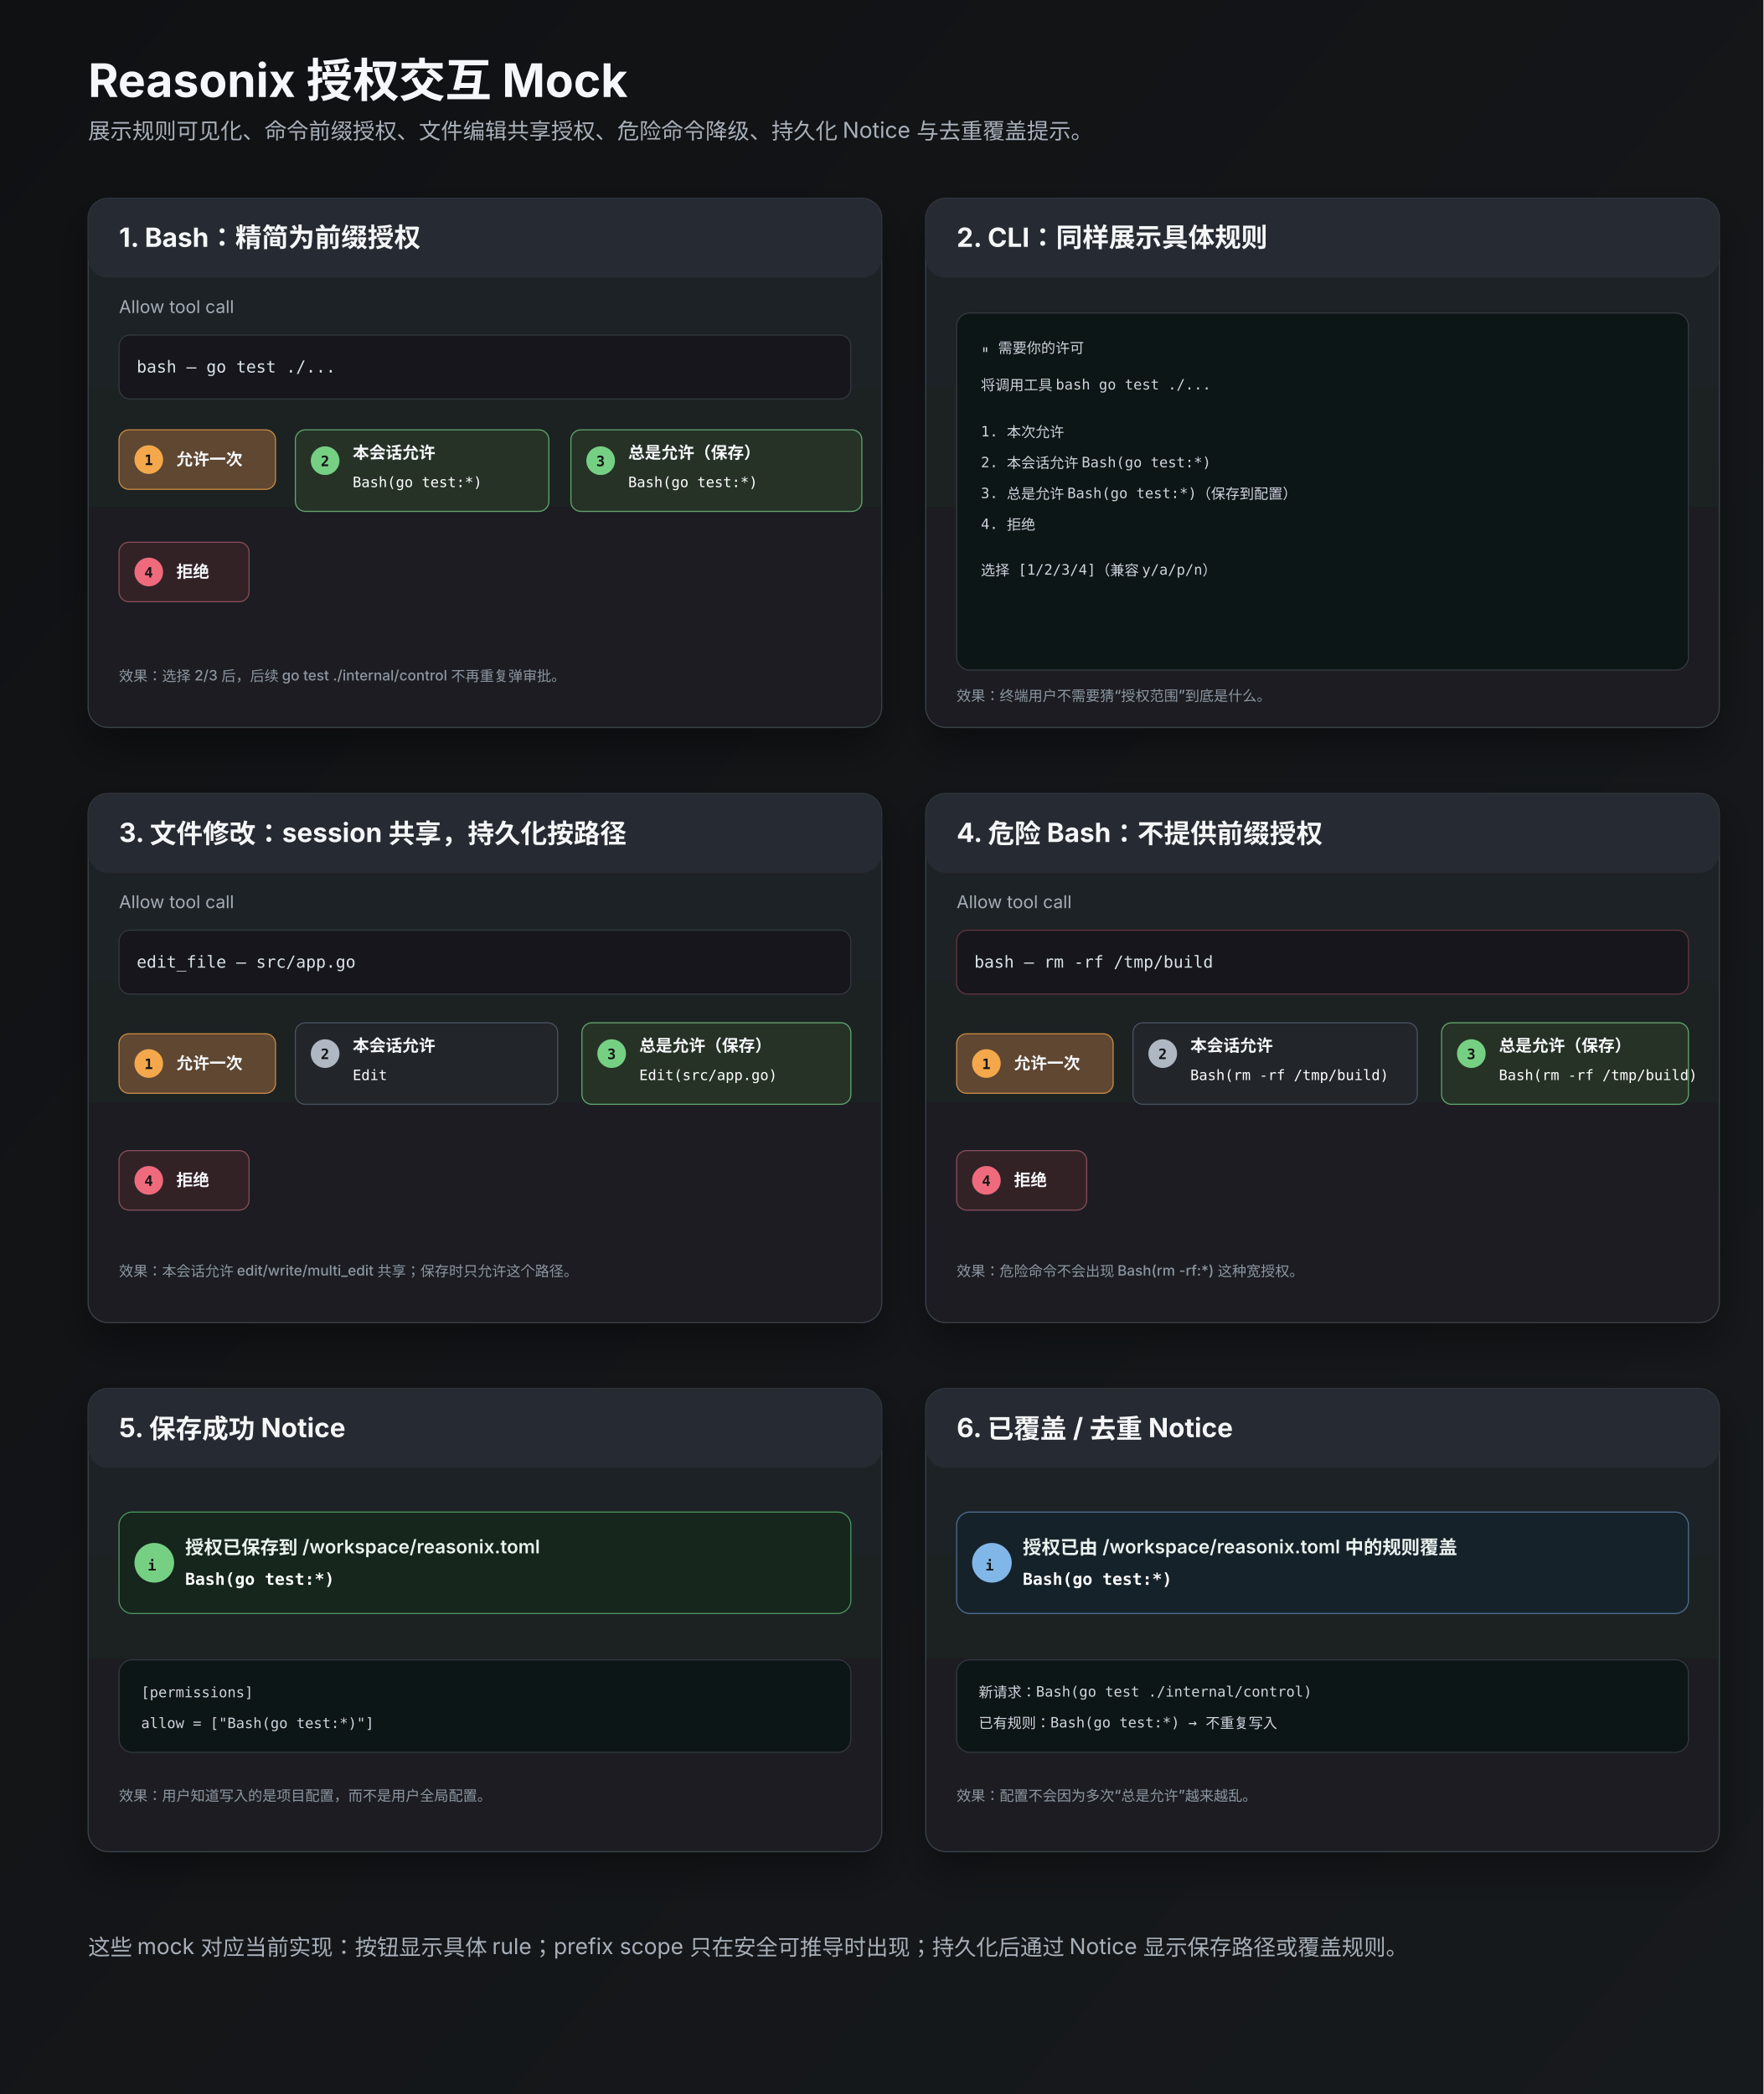
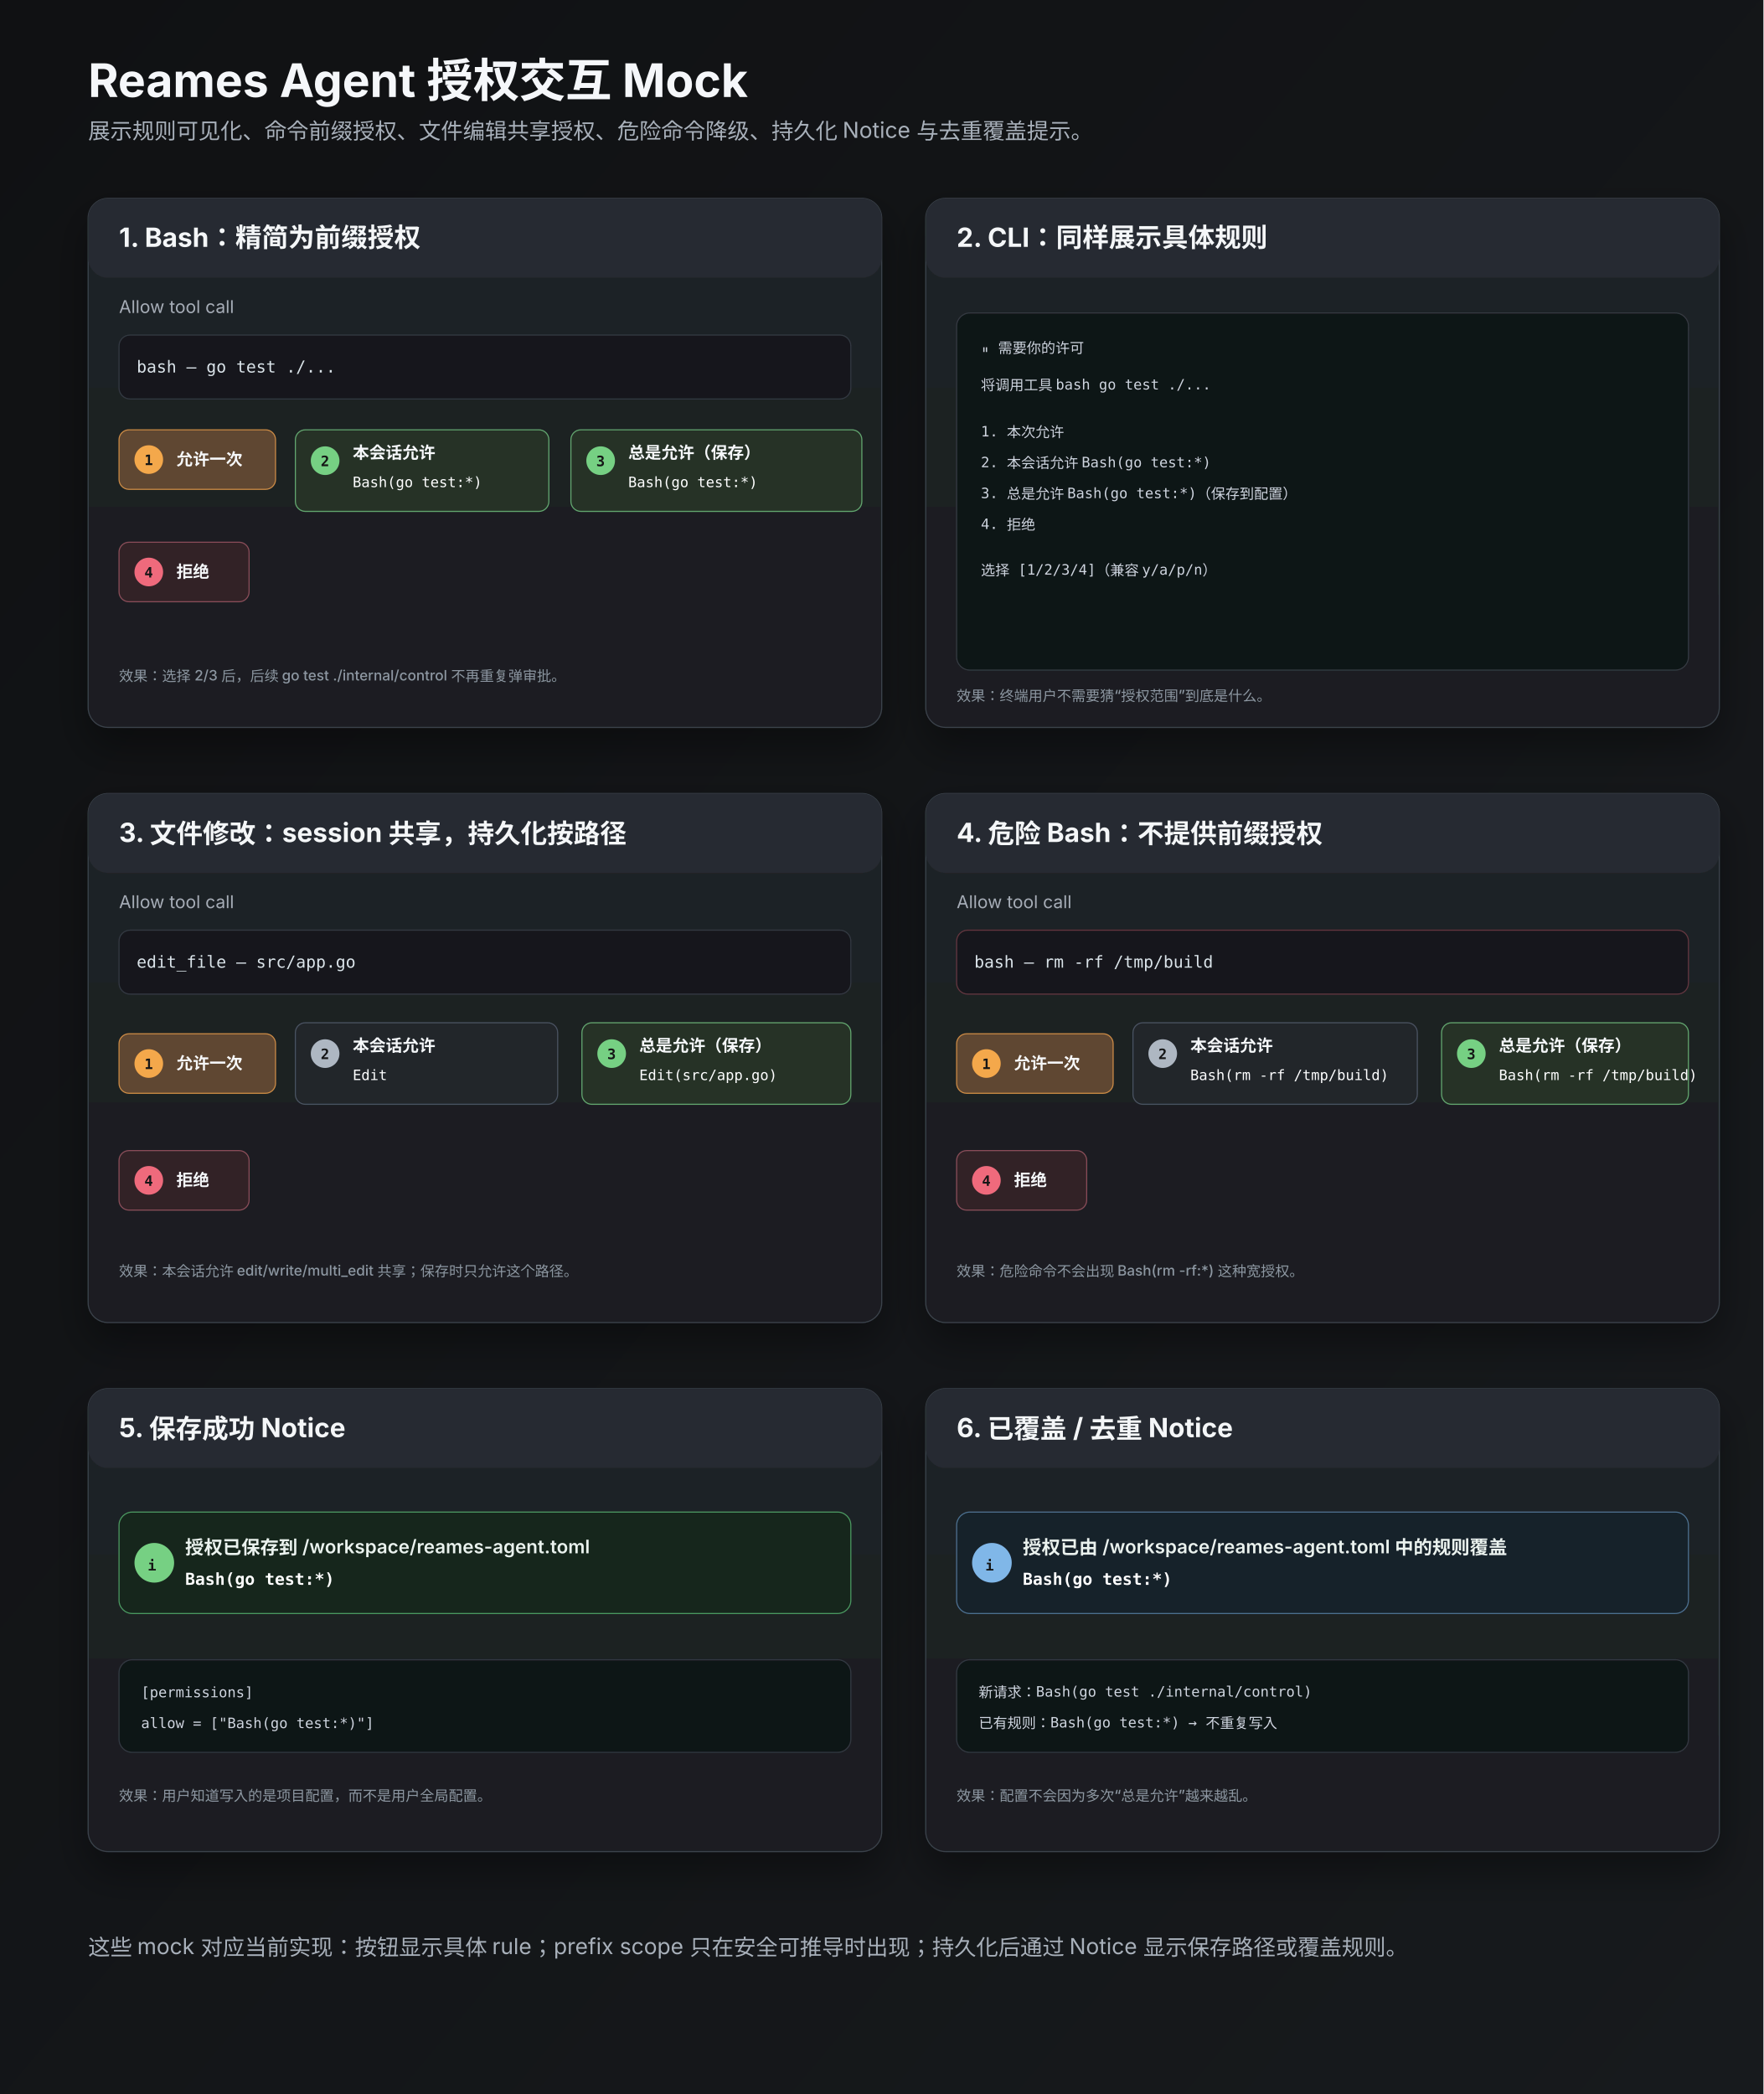
<svg xmlns="http://www.w3.org/2000/svg" width="1600" height="1900" viewBox="0 0 1600 1900" role="img" aria-labelledby="title desc">
  <defs>
    <linearGradient id="bg" x1="0" y1="0" x2="1" y2="1">
      <stop offset="0" stop-color="#101113" />
      <stop offset="1" stop-color="#171a1d" />
    </linearGradient>
    <linearGradient id="card" x1="0" y1="0" x2="0" y2="1">
      <stop offset="0" stop-color="#202327" />
      <stop offset="1" stop-color="#1a1d20" />
    </linearGradient>
    <filter id="shadow" x="-20%" y="-20%" width="140%" height="140%">
      <feDropShadow dx="0" dy="18" stdDeviation="18" flood-color="#000000" flood-opacity="0.36" />
    </filter>
    <style>
      .page-title{font:700 42px Inter,Arial,sans-serif;fill:#f5f7fa}
      .page-sub{font:400 20px Inter,Arial,sans-serif;fill:#a8b0ba}
      .section-title{font:700 24px Inter,Arial,sans-serif;fill:#f4f6f8}
      .muted{font:400 16px Inter,Arial,sans-serif;fill:#a5adb7}
      .tiny{font:500 13px Inter,Arial,sans-serif;fill:#8d96a2}
      .mono{font:500 15px "SFMono-Regular",Menlo,Consolas,monospace;fill:#dbe3ea}
      .mono-small{font:500 13px "SFMono-Regular",Menlo,Consolas,monospace;fill:#cdd6df}
      .label{font:600 15px Inter,Arial,sans-serif;fill:#f0f3f5}
      .btn-text{font:600 15px Inter,Arial,sans-serif;fill:#f6f8fa}
      .btn-rule{font:500 13px "SFMono-Regular",Menlo,Consolas,monospace;fill:#ffffff}
      .key{font:800 13px "SFMono-Regular",Menlo,Consolas,monospace;fill:#141516}
      .notice{font:600 17px Inter,Arial,sans-serif;fill:#eaf2ee}
      .notice-rule{font:600 15px "SFMono-Regular",Menlo,Consolas,monospace;fill:#ffffff}
    </style>
  </defs>
  <rect width="1600" height="1900" fill="url(#bg)" />
-   <text x="80" y="88" class="page-title">Reasonix 授权交互 Mock</text>
+   <text x="80" y="88" class="page-title">Reames Agent 授权交互 Mock</text>
  <text x="80" y="126" class="page-sub">展示规则可见化、命令前缀授权、文件编辑共享授权、危险命令降级、持久化 Notice 与去重覆盖提示。</text>
  <g transform="translate(80 180)" filter="url(#shadow)">
    <rect width="720" height="480" rx="18" fill="url(#card)" stroke="#3b424b" />
    <rect x="0" y="0" width="720" height="72" rx="18" fill="#252a30" />
    <text x="28" y="44" class="section-title">1. Bash：精简为前缀授权</text>
    <text x="28" y="104" class="muted">Allow tool call</text>
    <rect x="28" y="124" width="664" height="58" rx="10" fill="#15181b" stroke="#333942" />
    <text x="44" y="158" class="mono">bash — go test ./...</text>
    <g transform="translate(28 210)">
      <rect width="142" height="54" rx="9" fill="#5f4630" stroke="#ca8b45" />
      <circle cx="27" cy="27" r="13" fill="#f4a84b" />
      <text x="23" y="32" class="key">1</text>
      <text x="52" y="32" class="btn-text">允许一次</text>
    </g>
    <g transform="translate(188 210)">
      <rect width="230" height="74" rx="9" fill="#263328" stroke="#62a66e" />
      <circle cx="27" cy="28" r="13" fill="#76d083" />
      <text x="23" y="33" class="key">2</text>
      <text x="52" y="26" class="btn-text">本会话允许</text>
      <text x="52" y="52" class="btn-rule">Bash(go test:*)</text>
    </g>
    <g transform="translate(438 210)">
      <rect width="264" height="74" rx="9" fill="#263328" stroke="#62a66e" />
      <circle cx="27" cy="28" r="13" fill="#76d083" />
      <text x="23" y="33" class="key">3</text>
      <text x="52" y="26" class="btn-text">总是允许（保存）</text>
      <text x="52" y="52" class="btn-rule">Bash(go test:*)</text>
    </g>
    <g transform="translate(28 312)">
      <rect width="118" height="54" rx="9" fill="#302328" stroke="#8a4c58" />
      <circle cx="27" cy="27" r="13" fill="#ef6b7c" />
      <text x="23" y="32" class="key">4</text>
      <text x="52" y="32" class="btn-text">拒绝</text>
    </g>
    <text x="28" y="438" class="tiny">效果：选择 2/3 后，后续 go test ./internal/control 不再重复弹审批。</text>
  </g>
  <g transform="translate(840 180)" filter="url(#shadow)">
    <rect width="720" height="480" rx="18" fill="url(#card)" stroke="#3b424b" />
    <rect x="0" y="0" width="720" height="72" rx="18" fill="#252a30" />
    <text x="28" y="44" class="section-title">2. CLI：同样展示具体规则</text>
    <rect x="28" y="104" width="664" height="324" rx="12" fill="#0f1215" stroke="#343a42" />
    <text x="50" y="140" class="mono-small">⏸ 需要你的许可</text>
    <text x="50" y="174" class="mono-small">将调用工具 bash go test ./...</text>
    <text x="50" y="216" class="mono-small">1. 本次允许</text>
    <text x="50" y="244" class="mono-small">2. 本会话允许 Bash(go test:*)</text>
    <text x="50" y="272" class="mono-small">3. 总是允许 Bash(go test:*)（保存到配置）</text>
    <text x="50" y="300" class="mono-small">4. 拒绝</text>
    <text x="50" y="342" class="mono-small">选择 [1/2/3/4]（兼容 y/a/p/n）</text>
    <text x="28" y="456" class="tiny">效果：终端用户不需要猜“授权范围”到底是什么。</text>
  </g>
  <g transform="translate(80 720)" filter="url(#shadow)">
    <rect width="720" height="480" rx="18" fill="url(#card)" stroke="#3b424b" />
    <rect x="0" y="0" width="720" height="72" rx="18" fill="#252a30" />
    <text x="28" y="44" class="section-title">3. 文件修改：session 共享，持久化按路径</text>
    <text x="28" y="104" class="muted">Allow tool call</text>
    <rect x="28" y="124" width="664" height="58" rx="10" fill="#15181b" stroke="#333942" />
    <text x="44" y="158" class="mono">edit_file — src/app.go</text>
    <g transform="translate(28 218)">
      <rect width="142" height="54" rx="9" fill="#5f4630" stroke="#ca8b45" />
      <circle cx="27" cy="27" r="13" fill="#f4a84b" />
      <text x="23" y="32" class="key">1</text>
      <text x="52" y="32" class="btn-text">允许一次</text>
    </g>
    <g transform="translate(188 208)">
      <rect width="238" height="74" rx="9" fill="#20252b" stroke="#4a5360" />
      <circle cx="27" cy="28" r="13" fill="#aeb7c2" />
      <text x="23" y="33" class="key">2</text>
      <text x="52" y="26" class="btn-text">本会话允许</text>
      <text x="52" y="52" class="btn-rule">Edit</text>
    </g>
    <g transform="translate(448 208)">
      <rect width="244" height="74" rx="9" fill="#263328" stroke="#62a66e" />
      <circle cx="27" cy="28" r="13" fill="#76d083" />
      <text x="23" y="33" class="key">3</text>
      <text x="52" y="26" class="btn-text">总是允许（保存）</text>
      <text x="52" y="52" class="btn-rule">Edit(src/app.go)</text>
    </g>
    <g transform="translate(28 324)">
      <rect width="118" height="54" rx="9" fill="#302328" stroke="#8a4c58" />
      <circle cx="27" cy="27" r="13" fill="#ef6b7c" />
      <text x="23" y="32" class="key">4</text>
      <text x="52" y="32" class="btn-text">拒绝</text>
    </g>
    <text x="28" y="438" class="tiny">效果：本会话允许 edit/write/multi_edit 共享；保存时只允许这个路径。</text>
  </g>
  <g transform="translate(840 720)" filter="url(#shadow)">
    <rect width="720" height="480" rx="18" fill="url(#card)" stroke="#3b424b" />
    <rect x="0" y="0" width="720" height="72" rx="18" fill="#252a30" />
    <text x="28" y="44" class="section-title">4. 危险 Bash：不提供前缀授权</text>
    <text x="28" y="104" class="muted">Allow tool call</text>
    <rect x="28" y="124" width="664" height="58" rx="10" fill="#15181b" stroke="#63363f" />
    <text x="44" y="158" class="mono">bash — rm -rf /tmp/build</text>
    <g transform="translate(28 218)">
      <rect width="142" height="54" rx="9" fill="#5f4630" stroke="#ca8b45" />
      <circle cx="27" cy="27" r="13" fill="#f4a84b" />
      <text x="23" y="32" class="key">1</text>
      <text x="52" y="32" class="btn-text">允许一次</text>
    </g>
    <g transform="translate(188 208)">
      <rect width="258" height="74" rx="9" fill="#20252b" stroke="#4a5360" />
      <circle cx="27" cy="28" r="13" fill="#aeb7c2" />
      <text x="23" y="33" class="key">2</text>
      <text x="52" y="26" class="btn-text">本会话允许</text>
      <text x="52" y="52" class="btn-rule">Bash(rm -rf /tmp/build)</text>
    </g>
    <g transform="translate(468 208)">
      <rect width="224" height="74" rx="9" fill="#263328" stroke="#62a66e" />
      <circle cx="27" cy="28" r="13" fill="#76d083" />
      <text x="23" y="33" class="key">3</text>
      <text x="52" y="26" class="btn-text">总是允许（保存）</text>
      <text x="52" y="52" class="btn-rule">Bash(rm -rf /tmp/build)</text>
    </g>
    <g transform="translate(28 324)">
      <rect width="118" height="54" rx="9" fill="#302328" stroke="#8a4c58" />
      <circle cx="27" cy="27" r="13" fill="#ef6b7c" />
      <text x="23" y="32" class="key">4</text>
      <text x="52" y="32" class="btn-text">拒绝</text>
    </g>
    <text x="28" y="438" class="tiny">效果：危险命令不会出现 Bash(rm -rf:*) 这种宽授权。</text>
  </g>
  <g transform="translate(80 1260)" filter="url(#shadow)">
    <rect width="720" height="420" rx="18" fill="url(#card)" stroke="#3b424b" />
    <rect x="0" y="0" width="720" height="72" rx="18" fill="#252a30" />
    <text x="28" y="44" class="section-title">5. 保存成功 Notice</text>
    <rect x="28" y="112" width="664" height="92" rx="12" fill="#15251b" stroke="#4a9860" />
    <circle cx="60" cy="158" r="18" fill="#76d083" />
    <text x="54" y="165" class="key">i</text>
-     <text x="88" y="150" class="notice">授权已保存到 /workspace/reasonix.toml</text>
+     <text x="88" y="150" class="notice">授权已保存到 /workspace/reames-agent.toml</text>
    <text x="88" y="178" class="notice-rule">Bash(go test:*)</text>
    <rect x="28" y="246" width="664" height="84" rx="12" fill="#101316" stroke="#333942" />
    <text x="48" y="280" class="mono-small">[permissions]</text>
    <text x="48" y="308" class="mono-small">allow = ["Bash(go test:*)"]</text>
    <text x="28" y="374" class="tiny">效果：用户知道写入的是项目配置，而不是用户全局配置。</text>
  </g>
  <g transform="translate(840 1260)" filter="url(#shadow)">
    <rect width="720" height="420" rx="18" fill="url(#card)" stroke="#3b424b" />
    <rect x="0" y="0" width="720" height="72" rx="18" fill="#252a30" />
    <text x="28" y="44" class="section-title">6. 已覆盖 / 去重 Notice</text>
    <rect x="28" y="112" width="664" height="92" rx="12" fill="#17212a" stroke="#4b708f" />
    <circle cx="60" cy="158" r="18" fill="#80b7e8" />
    <text x="54" y="165" class="key">i</text>
-     <text x="88" y="150" class="notice">授权已由 /workspace/reasonix.toml 中的规则覆盖</text>
+     <text x="88" y="150" class="notice">授权已由 /workspace/reames-agent.toml 中的规则覆盖</text>
    <text x="88" y="178" class="notice-rule">Bash(go test:*)</text>
    <rect x="28" y="246" width="664" height="84" rx="12" fill="#101316" stroke="#333942" />
    <text x="48" y="280" class="mono-small">新请求：Bash(go test ./internal/control)</text>
    <text x="48" y="308" class="mono-small">已有规则：Bash(go test:*)  → 不重复写入</text>
    <text x="28" y="374" class="tiny">效果：配置不会因为多次“总是允许”越来越乱。</text>
  </g>
  <text x="80" y="1774" class="page-sub">这些 mock 对应当前实现：按钮显示具体 rule；prefix scope 只在安全可推导时出现；持久化后通过 Notice 显示保存路径或覆盖规则。</text>
</svg>
